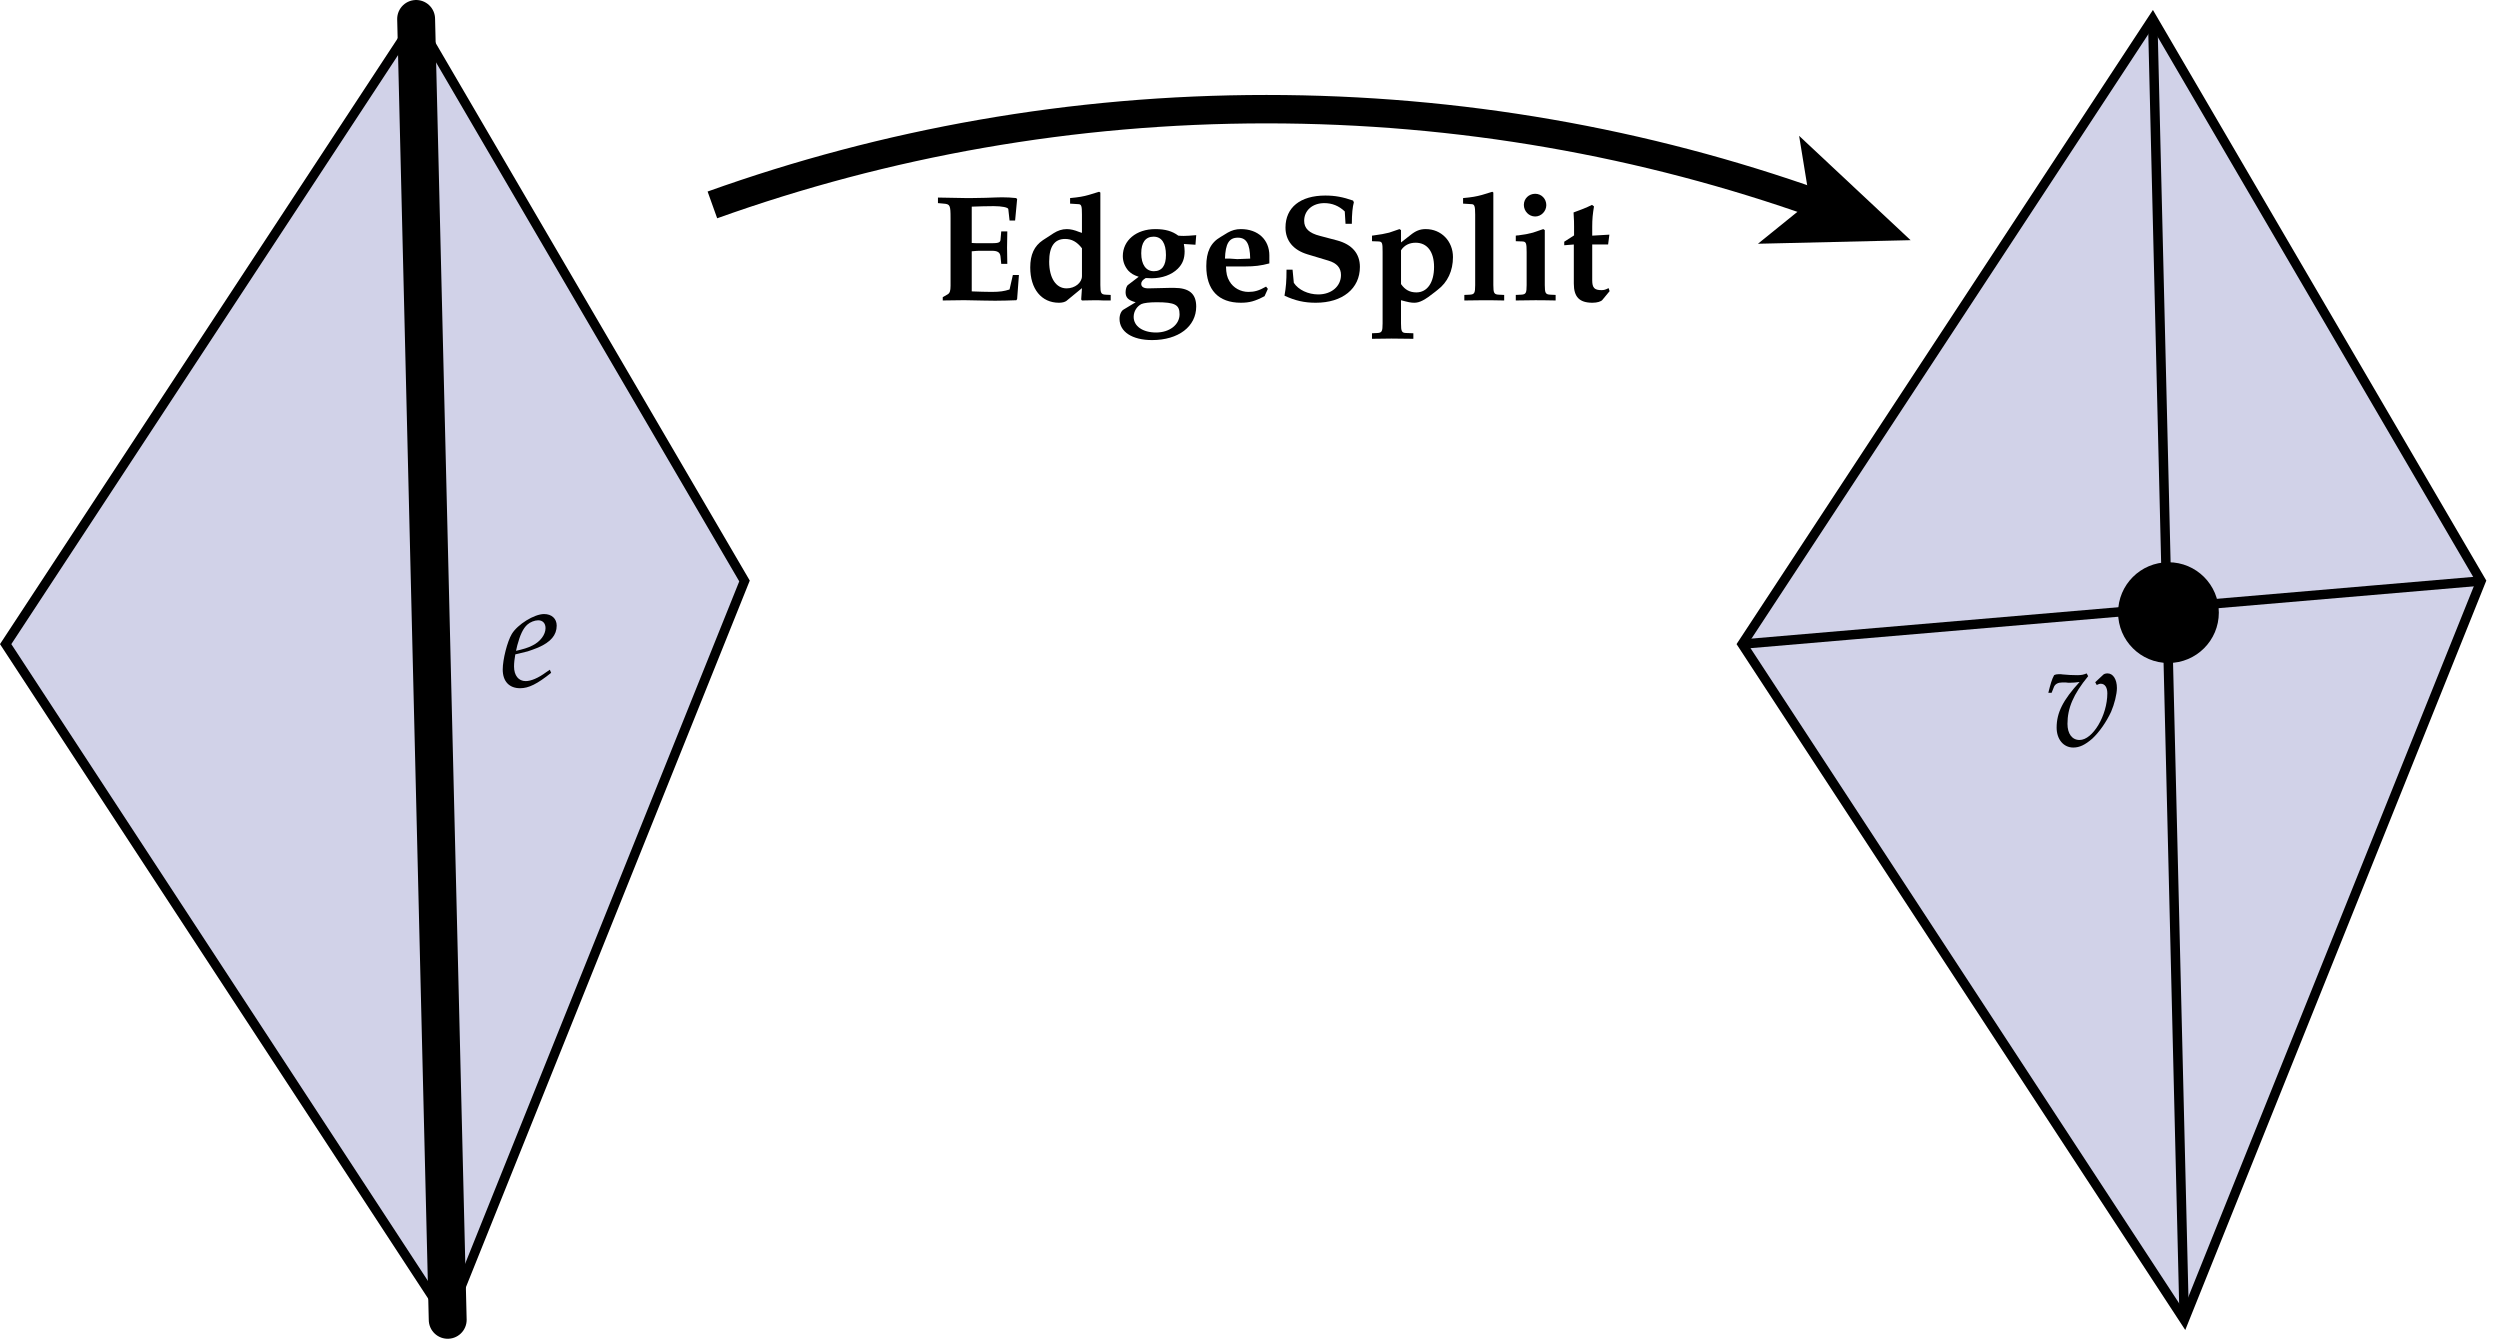
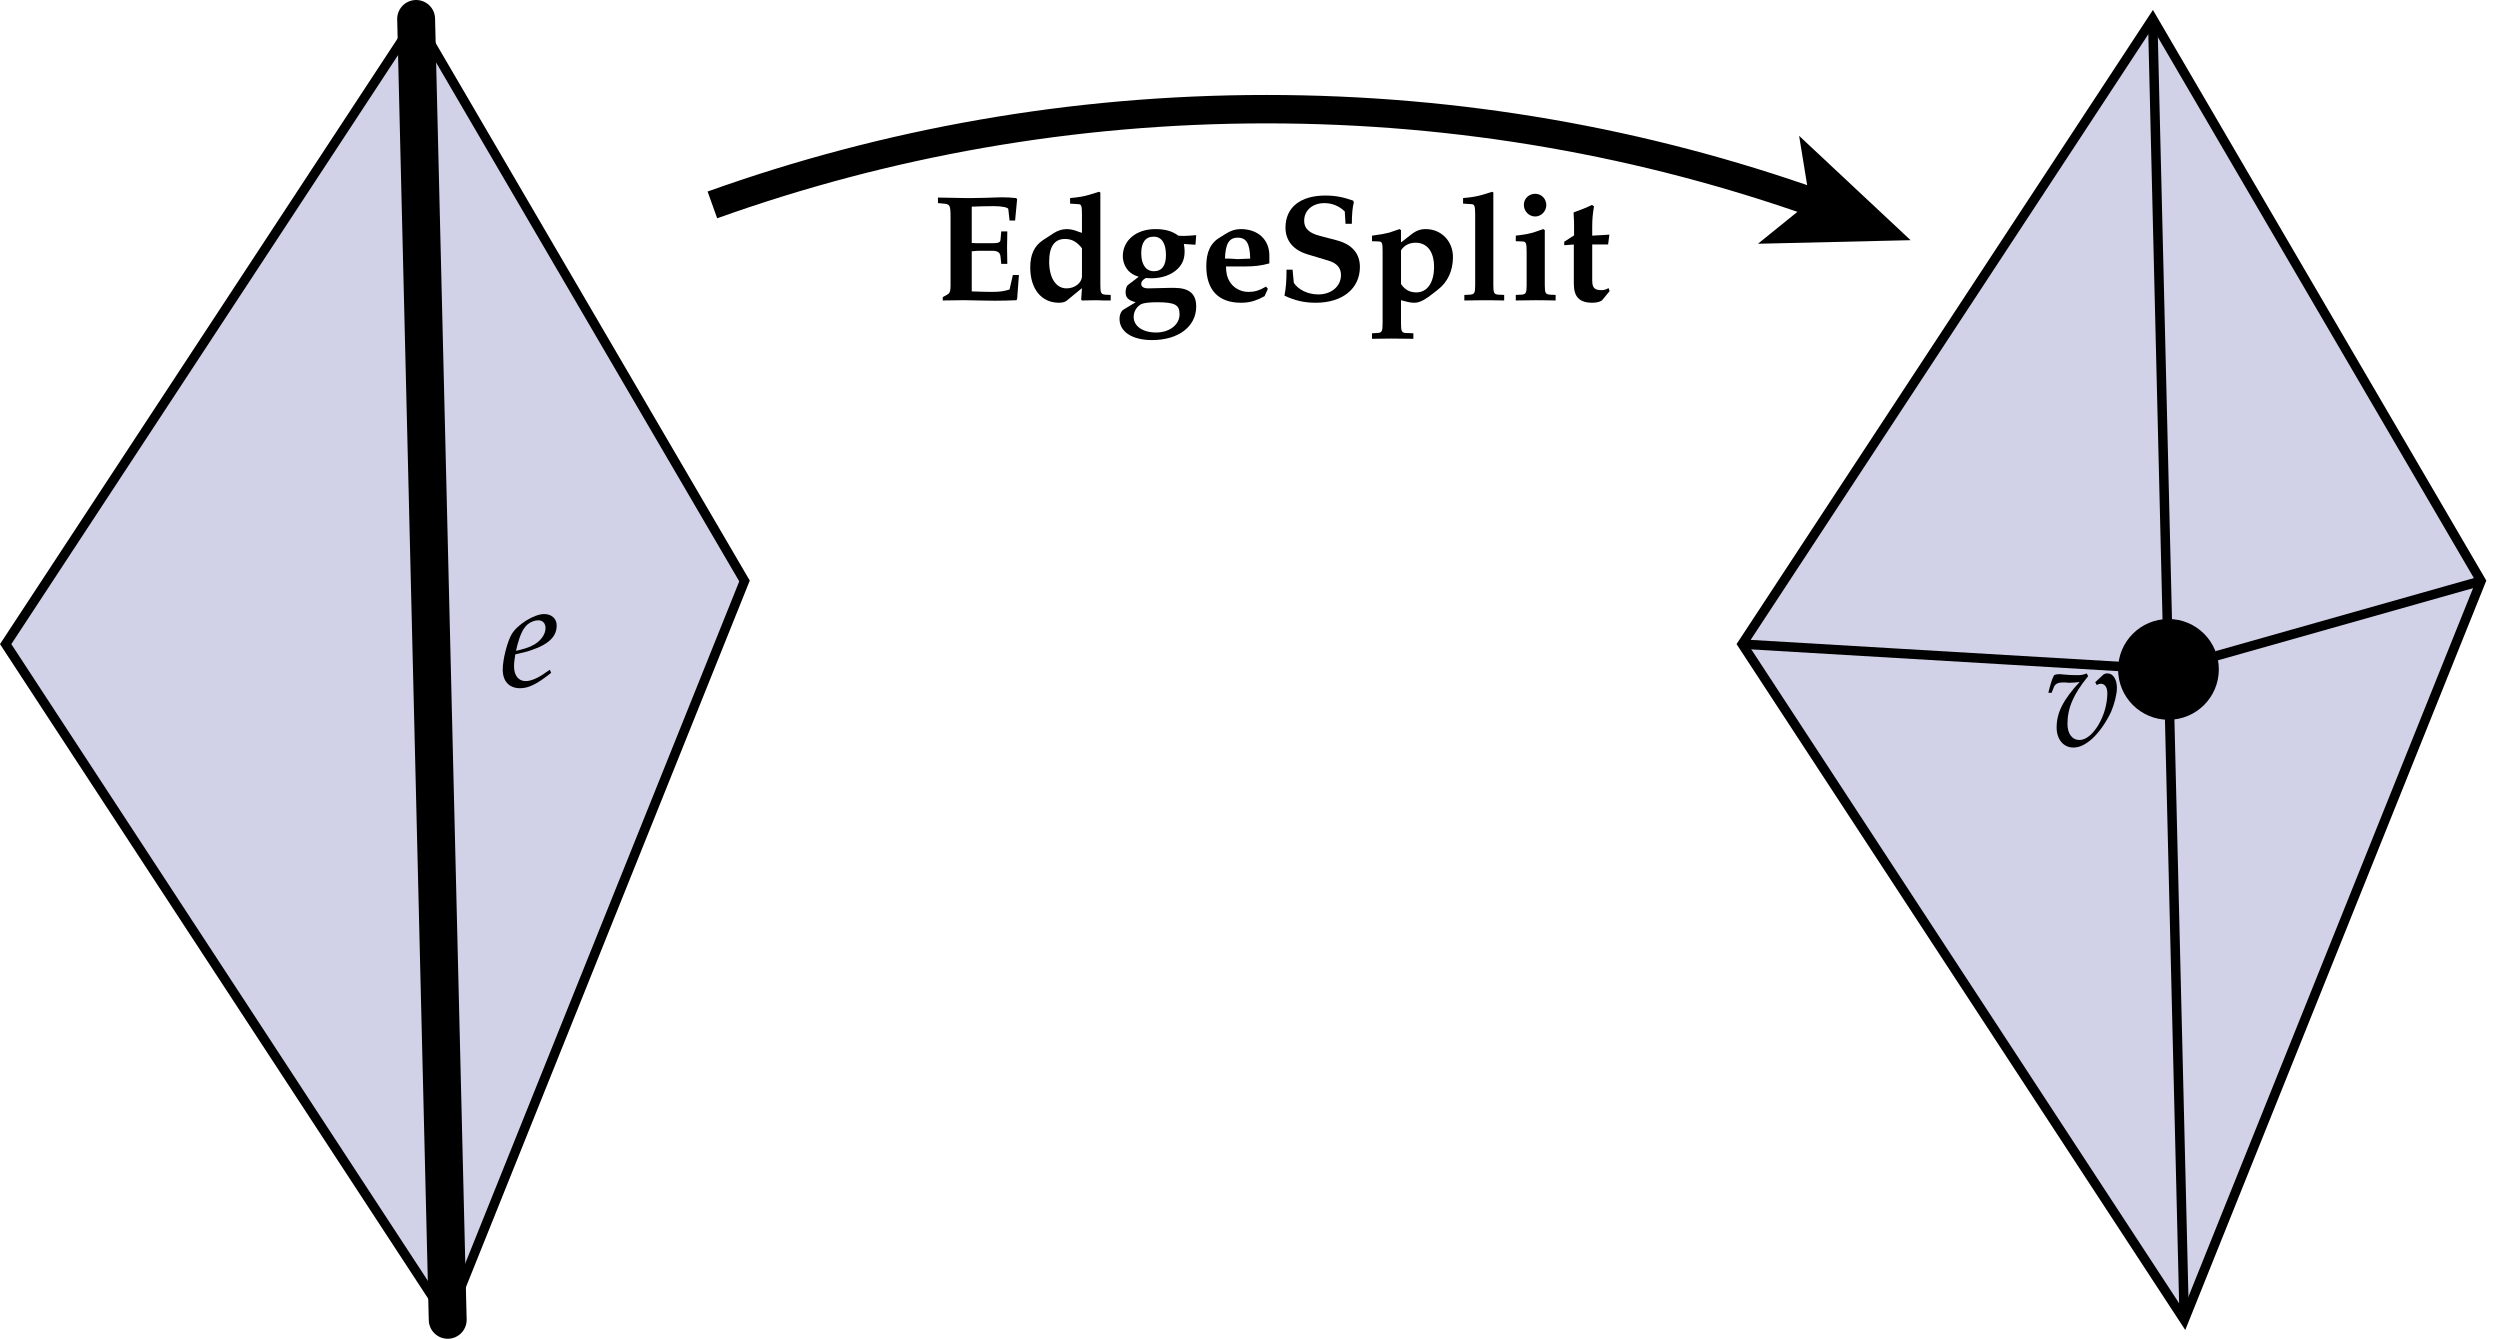
<svg xmlns="http://www.w3.org/2000/svg" xmlns:xlink="http://www.w3.org/1999/xlink" version="1.1" id="Layer_1" x="0px" y="0px" width="263.926px" height="141.333px" viewBox="0 0 263.926 141.333" enable-background="new 0 0 263.926 141.333" xml:space="preserve">
  <polygon opacity="0.2" fill="#1B1F8A" enable-background="new    " points="43.931,2 0.598,68 47.265,139.333 78.598,61.333 " />
  <g>
    <g>
      <path fill="none" stroke="#000000" stroke-width="3" stroke-miterlimit="10" d="M191.836,21.504    c-18.175-6.461-37.742-9.979-58.135-9.979c-20.524,0-40.22,3.564-58.494,10.107" />
      <g>
        <polygon points="201.702,25.356 189.934,14.34 191.068,21.3 185.586,25.733    " />
      </g>
    </g>
  </g>
  <polygon fill="none" stroke="#000000" stroke-miterlimit="10" points="43.931,2 0.598,68 47.265,139.333 78.598,61.333 " />
  <line fill="none" stroke="#000000" stroke-width="4" stroke-linecap="round" stroke-miterlimit="10" x1="43.931" y1="2" x2="47.265" y2="139.333" />
  <g>
    <g>
      <g>
        <defs>
          <rect id="SVGID_1_" x="52.827" y="64.676" width="6" height="8" />
        </defs>
        <clipPath id="SVGID_2_">
          <use xlink:href="#SVGID_1_" overflow="visible" />
        </clipPath>
        <path clip-path="url(#SVGID_2_)" d="M54.612,68.122c0.293-1.092,0.61-1.784,1.063-2.184c0.293-0.267,0.771-0.453,1.146-0.453     c0.479,0,0.771,0.32,0.771,0.826c0,0.691-0.561,1.438-1.385,1.836c-0.452,0.24-1.013,0.399-1.73,0.561L54.612,68.122      M58.047,70.705l-0.398,0.267c-0.825,0.612-1.598,0.932-2.156,0.932c-0.745,0-1.226-0.586-1.226-1.543     c0-0.398,0.055-0.825,0.133-1.277l1.307-0.318c0.267-0.08,0.69-0.24,1.092-0.399c1.357-0.587,1.971-1.332,1.971-2.317     c0-0.745-0.531-1.225-1.331-1.225c-1.039,0-2.797,1.092-3.407,2.104c-0.479,0.799-0.959,2.689-0.959,3.756     c0,1.252,0.691,1.971,1.838,1.971c0.903,0,1.812-0.452,3.273-1.625L58.047,70.705z" />
      </g>
    </g>
  </g>
  <polygon opacity="0.2" fill="#1B1F8A" enable-background="new    " points="227.26,2 183.926,68 230.593,139.333 261.926,61.333 " />
  <polygon fill="none" stroke="#000000" stroke-miterlimit="10" points="227.26,2 183.926,68 230.593,139.333 261.926,61.333 " />
  <g>
    <defs>
      <rect id="SVGID_3_" x="98.486" y="19.982" width="72" height="16" />
    </defs>
    <clipPath id="SVGID_4_">
      <use xlink:href="#SVGID_3_" overflow="visible" />
    </clipPath>
    <path clip-path="url(#SVGID_4_)" d="M102.586,21.816c0.906-0.026,1.438-0.054,2.317-0.054c0.853,0,1.544,0.134,1.544,0.319   l0.133,1.198h0.586l0.213-2.263l-0.105-0.106c-0.586-0.054-0.879-0.08-1.492-0.08c-0.372,0-0.852,0.026-1.73,0.053   c-1.145,0.027-1.598,0.027-2.05,0.027c-0.56,0-1.251-0.027-2.982-0.054v0.586l0.586,0.054c0.692,0.053,0.745,0.159,0.745,1.544   v7.136c0,0.533-0.08,0.772-0.319,0.906l-0.506,0.292v0.347c1.571-0.026,1.571-0.026,1.944-0.026h0.532   c1.624,0.026,2.263,0.053,3.062,0.053c0.826,0,1.332-0.026,2.237-0.053l0.079-0.134l0.188-2.529h-0.64l-0.347,1.518   c0,0-0.025,0.026-0.053,0.026c-0.506,0.16-0.959,0.24-1.837,0.24c-0.666,0-1.278-0.026-2.104-0.054v-4.233   c0.453-0.054,0.72-0.054,1.066-0.054h1.064c0.586,0,0.852,0.16,0.905,0.586l0.08,0.799h0.64l-0.027-1.73   c0-0.16,0-0.187,0.027-1.704h-0.64l-0.08,0.905c-0.026,0.267-0.239,0.346-0.905,0.346h-1.064c-0.506,0-0.746,0-1.066-0.026V21.816" />
    <path clip-path="url(#SVGID_4_)" d="M114.223,29.139c0,0.719-0.746,1.305-1.624,1.305c-1.118,0-1.837-1.092-1.837-2.822   c0-1.598,0.559-2.396,1.678-2.396c0.691,0,1.251,0.293,1.783,0.985V29.139 M116.166,20.325l-0.133-0.08l-1.145,0.347   c-0.453,0.133-1.012,0.239-1.918,0.319v0.586l0.826,0.053c0.373,0,0.426,0.16,0.426,1.092v1.943l-0.319-0.106   c-0.452-0.186-0.879-0.293-1.278-0.293c-0.506,0-0.959,0.16-1.385,0.427l-1.145,0.745c-0.905,0.612-1.332,1.518-1.332,2.876   c0,2.264,1.172,3.728,3.036,3.728c0.347,0,0.612-0.079,0.772-0.187l1.65-1.357l-0.08,1.198l0.08,0.106   c0.959-0.026,1.252-0.026,1.438-0.026c0.107,0,0.4,0,0.853,0.026c0.106,0,0.399,0,0.745,0v-0.586l-0.532-0.026   c-0.479-0.026-0.56-0.16-0.56-1.012V20.325z" />
    <path clip-path="url(#SVGID_4_)" d="M122.104,31.908c1.944,0,2.423,0.266,2.423,1.278c0,1.092-1.064,1.917-2.477,1.917   c-1.41,0-2.369-0.666-2.369-1.651c0-0.586,0.346-1.118,0.825-1.357C120.746,31.988,121.332,31.908,122.104,31.908 M121.785,24.985   c0.852,0,1.305,0.691,1.305,1.943c0,1.118-0.426,1.704-1.278,1.704c-0.825,0-1.331-0.692-1.331-1.891   C120.48,25.598,120.934,24.985,121.785,24.985z M126.205,25.837l0.08-1.012c-0.666,0.053-0.959,0.08-1.305,0.08   c-0.133,0-0.32,0-0.586-0.027c-0.639-0.479-1.385-0.692-2.424-0.692c-2.023,0-3.434,1.198-3.434,2.85   c0,0.586,0.213,1.118,0.585,1.544c0.293,0.293,0.532,0.453,1.092,0.64l-1.118,0.852c-0.16,0.106-0.266,0.453-0.266,0.772   c0,0.56,0.266,0.853,1.064,1.065l-1.278,0.772c-0.239,0.133-0.426,0.532-0.426,0.984c0,1.358,1.331,2.237,3.435,2.237   c2.797,0,4.66-1.438,4.66-3.542c0-1.357-0.746-1.97-2.344-1.97h-0.398c-1.572,0.026-2.131,0.053-2.316,0.053   c-0.48,0-0.746-0.159-0.746-0.479c0-0.239,0.16-0.426,0.479-0.612c0.268,0,0.427,0.026,0.613,0.026c1.118,0,2.13-0.372,2.77-1.012   c0.506-0.506,0.719-1.064,0.719-1.837c0-0.267-0.027-0.453-0.08-0.772L126.205,25.837z" />
    <path clip-path="url(#SVGID_4_)" d="M130.652,27.354h-0.054c-0.106,0-0.532-0.026-0.772-0.053h-0.506   c0.054-1.571,0.426-2.21,1.358-2.21c0.905,0,1.278,0.639,1.305,2.21L130.652,27.354 M134.007,26.982   c0-1.678-1.198-2.797-3.009-2.797c-0.532,0-0.959,0.134-1.385,0.373l-0.745,0.453c-1.065,0.612-1.519,1.57-1.519,3.089   c0,2.503,1.279,3.86,3.648,3.86c0.905,0,1.491-0.159,2.503-0.692l0.347-0.771l-0.187-0.24c-0.745,0.427-1.226,0.56-1.864,0.56   c-0.825,0-1.598-0.426-1.997-1.118c-0.267-0.453-0.347-0.826-0.372-1.571h2.076c0.905,0,1.625-0.08,2.503-0.319V26.982z" />
    <path clip-path="url(#SVGID_4_)" d="M135.818,28.473c0,1.198-0.054,1.838-0.214,2.743c1.146,0.532,2.104,0.745,3.302,0.745   c2.822,0,4.66-1.491,4.66-3.781c0-1.411-0.826-2.369-2.396-2.796l-1.811-0.479c-1.172-0.293-1.678-0.799-1.678-1.598   c0-1.092,0.879-1.864,2.131-1.864c0.824,0,1.544,0.293,2.156,0.879l0.08,1.305h0.666c0-1.038,0.079-1.811,0.213-2.264l-0.08-0.187   c-1.065-0.372-1.891-0.532-2.93-0.532c-2.636,0-4.207,1.252-4.207,3.382c0,1.385,0.826,2.37,2.316,2.822l2.211,0.666   c0.904,0.266,1.331,0.772,1.331,1.518c0,1.198-1.012,2.051-2.396,2.051c-1.065,0-2.104-0.479-2.583-1.226l-0.133-1.385H135.818" />
    <path clip-path="url(#SVGID_4_)" d="M147.906,26.423c0.347-0.532,0.879-0.799,1.545-0.799c1.225,0,1.943,0.958,1.943,2.556   c0,1.651-0.719,2.689-1.863,2.689c-0.693,0-1.199-0.266-1.625-0.878V26.423 M147.746,24.186l-1.091,0.373   c-0.56,0.134-0.825,0.187-1.624,0.293l-0.188,0.026v0.586l0.72,0.027c0.372,0.026,0.399,0.186,0.399,1.118v7.535   c0,0.853-0.08,0.985-0.559,1.012l-0.561,0.027v0.585l2.051-0.026c0.213,0,0.24,0,2.316,0.026v-0.585l-0.719-0.027   c-0.506,0-0.586-0.159-0.586-1.012v-2.449c0.799,0.213,1.039,0.266,1.412,0.266c0.559,0,1.117-0.293,2.184-1.145   c0.105-0.08,0.186-0.16,0.266-0.213c1.064-0.799,1.624-2.024,1.624-3.462c0-1.678-1.225-2.956-2.876-2.956   c-0.611,0-1.064,0.187-1.624,0.64l-0.985,0.772v-1.305L147.746,24.186z" />
    <path clip-path="url(#SVGID_4_)" d="M157.546,20.245l-1.146,0.347c-0.479,0.133-1.012,0.239-1.943,0.319v0.586l0.852,0.053   c0.347,0,0.426,0.16,0.426,1.092v7.456c0,0.852-0.079,0.985-0.585,1.012l-0.56,0.026v0.586l2.051-0.026   c0.319,0,1.092,0,2.156,0.026v-0.586l-0.559-0.026c-0.506-0.026-0.586-0.16-0.586-1.012v-9.772L157.546,20.245" />
    <path clip-path="url(#SVGID_4_)" d="M162.072,20.458c-0.666,0-1.198,0.506-1.198,1.172s0.532,1.225,1.198,1.225   c0.639,0,1.172-0.559,1.172-1.198C163.244,20.991,162.738,20.458,162.072,20.458 M162.924,24.186l-1.092,0.373   c-0.506,0.134-0.904,0.213-1.57,0.293c-0.053,0-0.133,0-0.24,0.026v0.586l0.72,0.027c0.372,0.026,0.426,0.186,0.426,1.118v3.488   c0,0.852-0.08,0.985-0.586,1.012l-0.56,0.026v0.586l2.051-0.026c0.32,0,1.092,0,2.156,0.026v-0.586l-0.559-0.026   c-0.506-0.026-0.586-0.16-0.586-1.012v-5.805L162.924,24.186z" />
    <path clip-path="url(#SVGID_4_)" d="M169.928,30.736l-0.107-0.319c-0.318,0.159-0.479,0.213-0.744,0.213   c-0.746,0-0.986-0.239-0.986-1.038v-3.781h1.678l0.133-1.039l-1.811,0.106v-0.932c0-0.825,0.054-1.357,0.188-2.156l-0.214-0.16   c-0.639,0.319-1.145,0.506-1.944,0.799c0.054,0.825,0.054,1.118,0.054,1.465v0.958l-1.038,0.666v0.373l1.012-0.08v4.127   c0,1.411,0.586,2.023,1.971,2.023c0.506,0,0.905-0.133,1.038-0.293L169.928,30.736" />
  </g>
  <line fill="none" stroke="#000000" stroke-miterlimit="10" x1="227.259" y1="2" x2="230.593" y2="139.333" />
-   <line fill="none" stroke="#000000" stroke-miterlimit="10" x1="183.926" y1="68" x2="261.926" y2="61.333" />
-   <circle cx="228.925" cy="64.675" r="5.318" />
+   <line fill="none" stroke="#000000" stroke-miterlimit="10" x1="183.926" y1="68" x2="228.925" y2="70.667" />
+   <line fill="none" stroke="#000000" stroke-miterlimit="10" x1="228.925" y1="70.667" x2="261.926" y2="61.333" />
+   <circle cx="228.925" cy="70.667" r="5.318" />
  <g>
    <defs>
      <rect id="SVGID_5_" x="216.107" y="70.946" width="8" height="8" />
    </defs>
    <clipPath id="SVGID_6_">
      <use xlink:href="#SVGID_5_" overflow="visible" />
    </clipPath>
    <path clip-path="url(#SVGID_6_)" d="M221.193,72.022l0.16,0.293c0.16-0.079,0.293-0.133,0.426-0.133   c0.426,0,0.693,0.373,0.693,1.012c0,2.344-1.545,4.926-2.93,4.926c-0.799,0-1.278-0.665-1.278-1.704   c0-1.65,0.612-3.115,2.184-5.032l-0.159-0.293c-0.32,0.133-0.533,0.187-0.986,0.187c-0.426,0-1.117-0.026-1.57-0.08l-0.187-0.026   c-0.106,0-0.187,0-0.187,0c-0.186,0-0.346,0.026-0.506,0.106c-0.24,0.426-0.399,1.012-0.612,1.864h0.347l0.266-0.666   c0.133-0.267,0.426-0.426,0.826-0.426c0.079,0,0.213,0,0.426,0c0.133,0.026,0.239,0.026,0.452,0.026   c0.319,0,0.586-0.026,0.985-0.08c-1.758,1.917-2.424,3.249-2.424,4.819c0,1.226,0.72,2.104,1.758,2.104   c0.666,0,1.252-0.292,1.998-0.932c0.745-0.692,1.49-1.757,1.996-2.849c0.347-0.799,0.613-1.864,0.613-2.503   c0-0.905-0.4-1.545-0.986-1.545c-0.213,0-0.398,0.054-0.506,0.187L221.193,72.022" />
  </g>
</svg>
